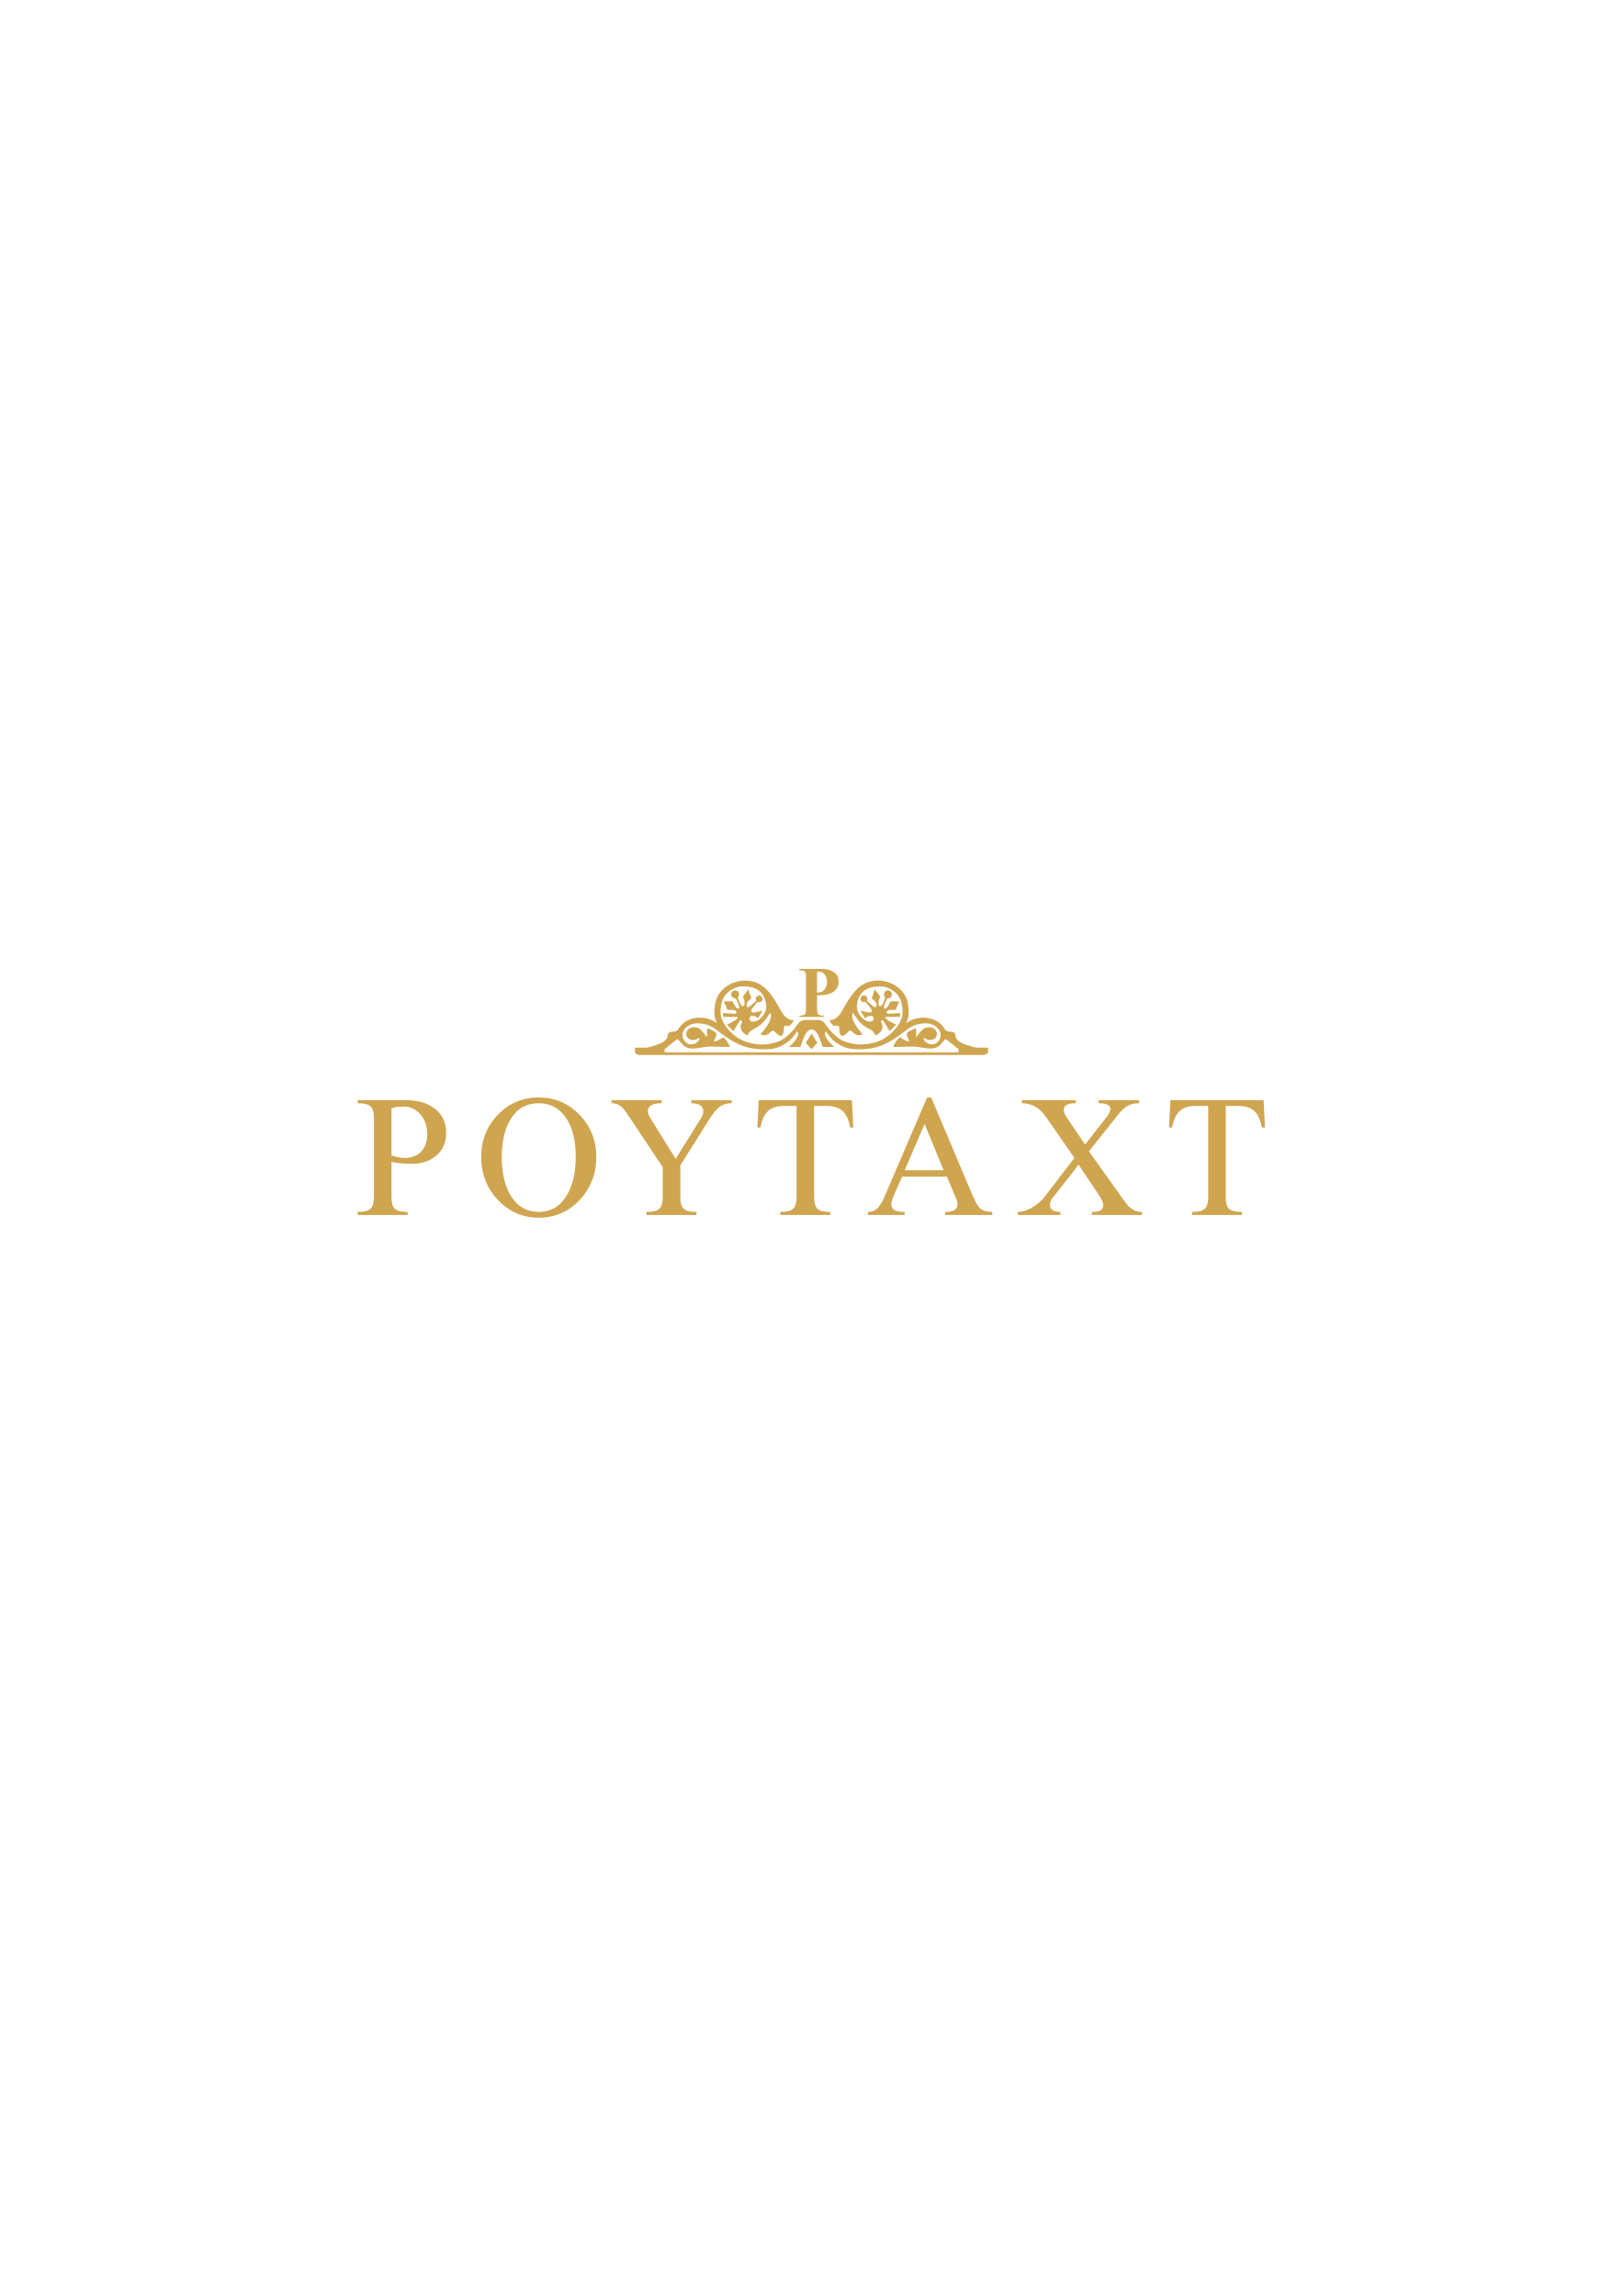
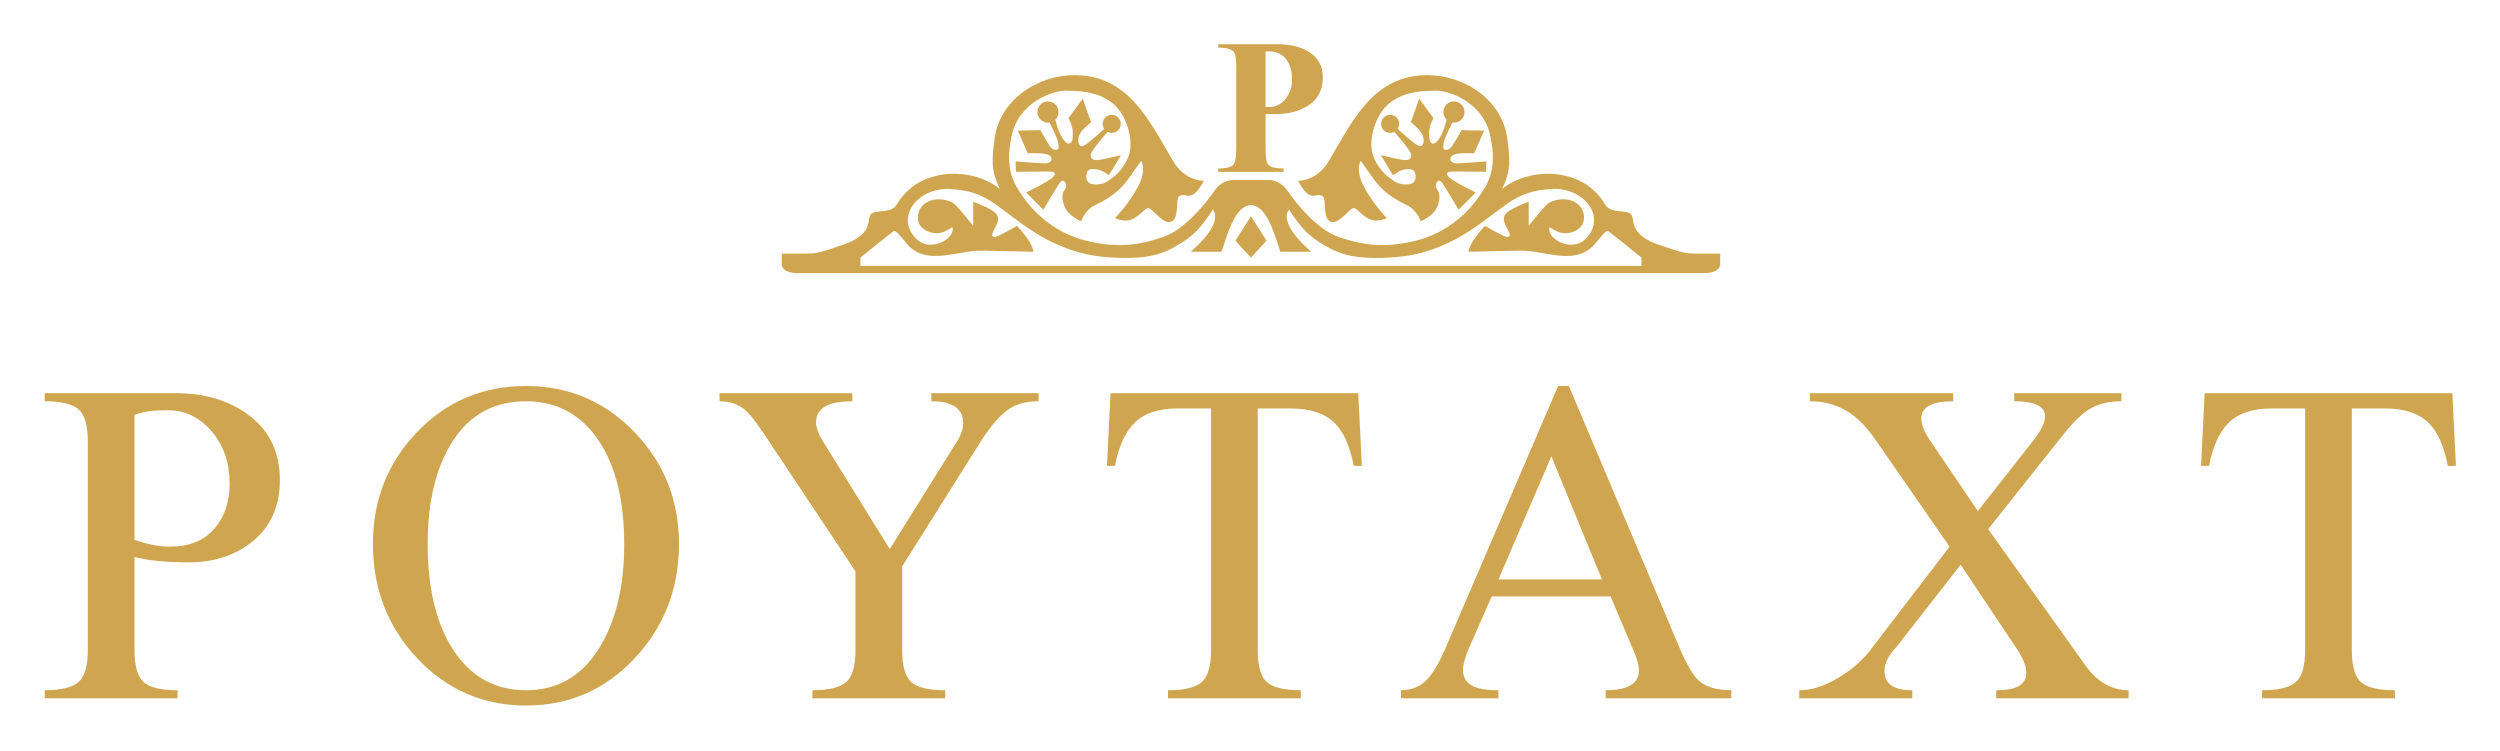
- <svg xmlns="http://www.w3.org/2000/svg" xmlns:xlink="http://www.w3.org/1999/xlink" version="1.1" width="8.268in" height="11.693in" viewBox="0 0 595.276 841.89">
+ <svg xmlns="http://www.w3.org/2000/svg" xmlns:xlink="http://www.w3.org/1999/xlink" version="1.1" width="1379" height="414" viewBox="124.96 349.18 344.86 103.52">
  <g id="Layer1000">
    <defs>
      <linearGradient id="grad1">
        <stop offset="0%" stop-color="#9e7100" stop-opacity="1" />
        <stop offset="12%" stop-color="#ffffff" stop-opacity="1" />
        <stop offset="0%" stop-color="#d6d6d6" stop-opacity="1" />
        <stop offset="768%" stop-color="#ffffff" stop-opacity="1" />
        <stop offset="0%" stop-color="#ffffff" stop-opacity="1" />
      </linearGradient>
      <linearGradient xlink:href="#grad1" id="grad2" x1="0" y1="0" x2="0" y2="1" gradientTransform="rotate(314 .5 .5)" gradientUnits="objectBoundingBox">
  </linearGradient>
    </defs>
    <path d="  M137.074,438.819 L137.074,410.097 C137.074,407.868 136.651,406.383 135.805,405.64 C134.959,404.897 133.401,404.526 131.132,404.526 L131.132,403.411 L149.207,403.411 C153.334,403.411 156.759,404.474 159.482,406.599 C162.206,408.725 163.568,411.665 163.568,415.42 C163.568,419.052 162.268,421.899 159.668,423.963 C157.316,425.82 154.427,426.748 151.002,426.748 C149.475,426.748 148.082,426.686 146.824,426.562 C145.565,426.439 144.461,426.253 143.512,426.005 L143.512,438.819 C143.512,441.047 143.935,442.533 144.781,443.276 C145.627,444.019 147.185,444.39 149.454,444.39 L149.454,445.504 L131.132,445.504 L131.132,444.39 C133.36,444.39 134.908,444.019 135.774,443.276 C136.641,442.533 137.074,441.047 137.074,438.819 Z Z M143.512,406.383 L143.512,423.653 C144.667,424.024 145.606,424.272 146.328,424.396 C147.051,424.52 147.742,424.582 148.402,424.582 C151.043,424.582 153.076,423.767 154.499,422.137 C155.923,420.506 156.635,418.412 156.635,415.853 C156.635,413.006 155.81,410.613 154.159,408.673 C152.508,406.733 150.486,405.764 148.093,405.764 C147.185,405.764 146.421,405.795 145.802,405.856 C145.183,405.918 144.42,406.094 143.512,406.383 Z Z M197.513,446.495 C191.611,446.495 186.618,444.328 182.532,439.995 C178.447,435.662 176.404,430.4 176.404,424.21 C176.404,418.144 178.437,412.996 182.501,408.766 C186.566,404.536 191.57,402.421 197.513,402.421 C203.414,402.421 208.407,404.546 212.493,408.797 C216.578,413.047 218.621,418.185 218.621,424.21 C218.621,430.359 216.588,435.61 212.524,439.964 C208.459,444.318 203.455,446.495 197.513,446.495 Z Z M197.513,444.39 C201.763,444.39 205.085,442.523 207.479,438.788 C209.872,435.053 211.069,430.194 211.069,424.21 C211.069,418.268 209.913,413.543 207.602,410.035 C205.168,406.362 201.804,404.526 197.513,404.526 C193.179,404.526 189.837,406.321 187.485,409.911 C185.132,413.501 183.956,418.268 183.956,424.21 C183.956,430.235 185.091,435.043 187.361,438.633 C189.796,442.471 193.179,444.39 197.513,444.39 Z Z M224.215,403.411 L242.538,403.411 L242.538,404.526 C239.195,404.526 237.524,405.495 237.524,407.425 C237.524,408.209 237.905,409.178 238.658,410.334 L247.696,424.912 L257.188,409.715 C257.611,408.931 257.827,408.209 257.827,407.548 C257.827,405.537 256.362,404.526 253.432,404.526 L253.432,403.411 L268.226,403.411 L268.226,404.526 C266.493,404.526 265.08,404.918 263.986,405.702 C262.893,406.486 261.706,407.848 260.427,409.787 L249.409,427.305 L249.409,438.819 C249.409,441.047 249.832,442.533 250.678,443.276 C251.524,444.019 253.081,444.39 255.351,444.39 L255.351,445.504 L237.028,445.504 L237.028,444.39 C239.257,444.39 240.804,444.019 241.671,443.276 C242.538,442.533 242.971,441.047 242.971,438.819 L242.971,427.986 L230.529,409.292 C229.373,407.559 228.507,406.424 227.929,405.887 C226.938,404.98 225.7,404.526 224.215,404.526 L224.215,403.411 Z Z M278.154,403.411 L312.323,403.411 L312.818,413.439 L311.704,413.439 C311.168,410.716 310.301,408.755 309.104,407.559 C307.742,406.197 305.72,405.516 303.038,405.516 L298.457,405.516 L298.457,438.819 C298.457,441.047 298.88,442.533 299.726,443.276 C300.572,444.019 302.13,444.39 304.4,444.39 L304.4,445.504 L286.077,445.504 L286.077,444.39 C288.305,444.39 289.853,444.019 290.719,443.276 C291.586,442.533 292.019,441.047 292.019,438.819 L292.019,405.516 L287.439,405.516 C284.798,405.516 282.817,406.166 281.496,407.466 C280.176,408.766 279.268,410.757 278.773,413.439 L277.658,413.439 L278.154,403.411 Z Z M339.892,402.421 L341.377,402.421 L356.791,438.881 C357.74,441.027 358.586,442.43 359.329,443.09 C360.319,443.957 361.805,444.39 363.786,444.39 L363.786,445.504 L346.453,445.504 L346.453,444.39 C349.507,444.39 351.034,443.482 351.034,441.666 C351.034,440.923 350.786,440.005 350.281,438.891 L347.134,431.453 L330.72,431.453 L327.47,438.86 C327.006,439.985 326.769,440.913 326.769,441.656 C326.769,442.523 327.14,443.204 327.883,443.678 C328.626,444.153 329.885,444.39 331.659,444.39 L331.659,445.504 L318.226,445.504 L318.226,444.39 C319.671,444.39 320.868,443.895 321.817,442.904 C322.601,442.079 323.406,440.738 324.231,438.881 L339.892,402.421 Z Z M338.963,412.119 L331.669,429.1 L345.938,429.1 L338.963,412.119 Z Z M395.419,427.068 L386.557,438.427 C385.464,439.541 384.917,440.666 384.917,441.78 C384.917,443.523 386.196,444.39 388.755,444.39 L388.755,445.504 L373.156,445.504 L373.156,444.39 C374.806,444.39 376.56,443.843 378.417,442.75 C380.274,441.656 381.781,440.366 382.936,438.881 L393.892,424.582 L383.555,409.663 C382.399,408.013 381.161,406.775 379.841,405.949 C378.314,405 376.581,404.526 374.641,404.526 L374.641,403.411 L394.388,403.411 L394.388,404.526 C391.458,404.526 389.993,405.31 389.993,406.888 C389.993,407.714 390.375,408.704 391.148,409.859 L397.792,419.671 L405.468,409.911 C406.541,408.508 407.077,407.414 407.077,406.63 C407.077,405.227 405.654,404.526 402.806,404.526 L402.806,403.411 L417.601,403.411 L417.601,404.526 C415.909,404.526 414.485,404.856 413.329,405.526 C412.174,406.197 410.895,407.435 409.492,409.23 L399.216,422.167 L411.101,438.819 C412.257,440.47 412.999,441.481 413.329,441.852 C414.815,443.544 416.569,444.39 418.591,444.39 L418.591,445.504 L400.33,445.504 L400.33,444.39 C401.775,444.39 402.827,444.184 403.487,443.781 C404.147,443.369 404.478,442.77 404.478,441.996 C404.478,441.14 404.075,440.077 403.26,438.808 L395.419,427.068 Z Z M429.075,403.411 L463.245,403.411 L463.74,413.439 L462.626,413.439 C462.089,410.716 461.223,408.755 460.026,407.559 C458.664,406.197 456.642,405.516 453.959,405.516 L449.379,405.516 L449.379,438.819 C449.379,441.047 449.802,442.533 450.648,443.276 C451.494,444.019 453.052,444.39 455.321,444.39 L455.321,445.504 L436.999,445.504 L436.999,444.39 C439.227,444.39 440.774,444.019 441.641,443.276 C442.508,442.533 442.941,441.047 442.941,438.819 L442.941,405.516 L438.36,405.516 C435.719,405.516 433.738,406.166 432.418,407.466 C431.097,408.766 430.19,410.757 429.694,413.439 L428.58,413.439 L429.075,403.411 Z" style="stroke-width: 0.85; stroke: none; stroke-dasharray: none; stroke-linecap: round; stroke-linejoin: round; fill: #CFA550; " />
    <g id="Layer1001">
      <defs>
        <linearGradient id="grad3">
          <stop offset="0%" stop-color="#9e7100" stop-opacity="1" />
          <stop offset="12%" stop-color="#ffffff" stop-opacity="1" />
          <stop offset="0%" stop-color="#d6d6d6" stop-opacity="1" />
          <stop offset="768%" stop-color="#ffffff" stop-opacity="1" />
          <stop offset="0%" stop-color="#ffffff" stop-opacity="1" />
        </linearGradient>
        <linearGradient xlink:href="#grad3" id="grad4" x1="0" y1="0" x2="0" y2="1" gradientTransform="rotate(314 .5 .5)" gradientUnits="objectBoundingBox">
  </linearGradient>
      </defs>
      <path d="  M243.65,385.858 L244.329,385.858 L297.522,385.858 L350.714,385.858 L351.393,385.858 L351.393,384.713 C351.393,384.713 347.115,381.216 346.755,381.036 C346.395,380.856 345.158,382.768 344.427,383.375 C341.667,385.669 337.906,383.686 334.53,383.747 C332.652,383.78 327.523,383.901 327.523,383.901 C327.523,383.901 327.568,383.106 328.581,381.79 C329.593,380.474 329.818,380.339 329.818,380.339 C329.818,380.339 332.078,381.643 332.596,381.79 C332.846,381.86 333.07,381.878 333.168,381.762 C333.273,381.639 333.235,381.362 332.933,380.834 C332.348,379.81 332.146,379.079 332.877,378.449 C333.608,377.82 335.835,377.01 335.835,377.01 L335.835,380.316 C335.835,380.316 337.814,377.842 338.41,377.325 C338.791,376.994 339.639,376.678 340.548,376.662 C342.109,376.635 343.584,377.646 343.454,379.357 C343.356,380.636 342.218,381.235 341.042,381.346 C340.191,381.427 339.4,380.942 338.692,380.507 C338.417,381.693 340.015,382.877 341.616,382.925 C342.301,382.946 342.988,382.758 343.528,382.273 C346.779,379.353 343.608,374.883 338.827,375.255 C336.802,375.413 335.025,375.728 332.731,377.37 C330.437,379.012 327.907,381.2 324.729,382.677 C321.552,384.154 319.1,384.589 316.356,384.713 C313.612,384.837 310.913,384.77 308.438,383.443 C305.964,382.116 305.019,381.149 304.029,379.866 C303.04,378.584 302.77,378.067 302.77,378.067 C301.453,379.866 304.584,382.822 305.829,383.901 L301.578,383.901 C300.994,382.19 300.212,379.284 298.865,378.058 C298.433,377.664 297.962,377.483 297.522,377.448 C297.081,377.483 296.61,377.664 296.178,378.058 C294.832,379.284 294.049,382.19 293.466,383.901 L289.214,383.901 C290.459,382.822 293.59,379.866 292.273,378.067 C292.273,378.067 292.003,378.584 291.014,379.866 C290.024,381.149 289.079,382.116 286.605,383.443 C284.131,384.77 281.432,384.837 278.687,384.713 C275.943,384.589 273.491,384.154 270.314,382.677 C267.136,381.2 264.607,379.012 262.312,377.37 C260.018,375.728 258.241,375.413 256.217,375.255 C251.435,374.883 248.264,379.353 251.516,382.273 C252.056,382.758 252.742,382.946 253.428,382.925 C255.029,382.877 256.626,381.693 256.352,380.507 C255.643,380.942 254.852,381.427 254.001,381.346 C252.825,381.235 251.687,380.636 251.59,379.357 C251.459,377.646 252.934,376.635 254.495,376.662 C255.404,376.678 256.252,376.994 256.633,377.325 C257.229,377.842 259.208,380.316 259.208,380.316 L259.208,377.01 C259.208,377.01 261.435,377.82 262.166,378.449 C262.897,379.079 262.695,379.81 262.11,380.834 C261.808,381.362 261.77,381.639 261.875,381.762 C261.973,381.878 262.197,381.86 262.448,381.79 C262.965,381.643 265.226,380.339 265.226,380.339 C265.226,380.339 265.45,380.474 266.463,381.79 C267.475,383.106 267.52,383.901 267.52,383.901 C267.52,383.901 262.391,383.78 260.513,383.747 C257.137,383.686 253.376,385.669 250.616,383.375 C249.885,382.768 248.648,380.856 248.288,381.036 C247.928,381.216 243.65,384.713 243.65,384.713 L243.65,385.858 Z Z M297.522,386.853 C276.732,386.853 255.942,386.853 235.152,386.853 C232.61,386.853 232.797,385.58 232.797,385.58 L232.797,384.154 C232.797,384.154 235.084,384.154 236.187,384.154 C237.289,384.154 237.806,384.154 241.36,382.903 C244.914,381.652 244.712,379.934 244.869,379.259 C244.936,378.973 245.015,378.788 245.159,378.661 C245.765,378.128 247.624,378.564 248.423,377.685 C248.873,377.19 249.038,376.447 250.673,375.064 C252.004,373.937 254.137,373.228 256.048,373.148 C258.647,373.041 261.108,373.822 262.875,375.238 C261.623,372.587 261.789,371.297 262.144,368.395 C262.807,362.977 268.091,359.481 273.334,359.54 C280.619,359.622 283.459,365.752 286.752,371.341 C288.462,374.243 291.026,374.108 291.026,374.108 C291.026,374.108 291.026,374.108 290.913,374.333 C290.801,374.558 290.115,375.716 289.485,376.043 C288.855,376.369 288.383,375.93 287.787,376.144 C287.191,376.357 287.427,377.426 287.247,378.517 C287.067,379.608 286.662,379.821 286.089,379.799 C285.515,379.776 284.576,378.871 284.193,378.494 C283.811,378.118 283.53,377.729 283.114,377.949 C282.698,378.168 281.938,379.152 280.94,379.489 C279.942,379.826 278.767,379.264 278.767,379.264 C278.767,379.264 280.634,377.375 281.916,374.968 C283.198,372.562 282.388,371.347 282.388,371.347 C281.378,372.683 280.62,374.047 279.485,375.165 C278.239,376.392 276.715,377.139 275.82,377.578 C274.673,378.14 274.088,379.692 274.088,379.692 C274.088,379.692 272.311,378.995 271.772,377.578 C271.232,376.161 271.682,375.508 271.884,375.238 C272.086,374.968 272.098,374.586 271.839,374.26 C271.58,373.934 271.376,374.175 271.22,374.293 C271.065,374.411 268.875,378.106 268.875,378.106 L266.514,375.733 C266.514,375.733 269.46,374.293 270.135,373.675 C270.81,373.056 270.315,372.916 270.152,372.859 C269.989,372.803 265.108,372.871 265.108,372.871 L265.052,371.437 C265.052,371.437 268.887,371.74 269.258,371.707 C269.629,371.673 270.034,371.459 270.011,371.178 C269.989,370.897 270.023,370.672 269.314,370.447 C268.606,370.222 266.727,370.323 266.727,370.323 L265.355,367.197 L268.471,367.129 C268.471,367.129 269.483,368.951 269.865,369.446 C270.248,369.941 270.967,369.986 270.99,369.558 C271.012,369.131 270.889,368.58 270.697,368.108 C270.533,367.7 269.907,366.417 269.739,366.073 C269.668,366.084 269.595,366.089 269.521,366.089 C268.714,366.089 268.059,365.435 268.059,364.627 C268.059,363.82 268.714,363.165 269.521,363.165 C270.329,363.165 270.983,363.82 270.983,364.627 C270.983,365.04 270.812,365.413 270.537,365.679 C270.602,365.982 270.779,366.701 271.136,367.517 C271.609,368.597 272.227,369.182 272.565,368.934 C272.902,368.687 272.947,368.507 272.947,367.483 C272.947,366.46 272.34,365.481 272.34,365.481 L274.308,362.782 L275.466,366.033 C275.466,366.033 274.882,366.505 274.33,367.078 C273.779,367.652 273.566,368.518 273.779,369.002 C273.993,369.485 274.229,369.384 274.713,369.114 C275.157,368.866 276.988,367.223 277.282,366.957 C277.147,366.758 277.068,366.517 277.068,366.258 C277.068,365.569 277.627,365.01 278.316,365.01 C279.006,365.01 279.565,365.569 279.565,366.258 C279.565,366.947 279.006,367.507 278.316,367.507 C278.111,367.507 277.918,367.457 277.747,367.37 C277.273,367.906 275.41,370.042 275.41,370.542 C275.41,371.116 275.781,371.262 276.299,371.262 C276.816,371.262 279.605,370.576 279.605,370.576 L277.93,373.332 C277.93,373.332 277.378,372.983 277.097,372.814 C276.816,372.646 275.118,372.072 274.87,373.039 C274.623,374.006 275.084,374.49 275.624,374.58 C276.164,374.67 277.075,374.636 277.752,374.175 C278.43,373.715 279.796,372.859 280.629,370.745 C281.461,368.63 280.381,364.829 278.267,363.277 C276.152,361.725 273.746,361.725 272.059,361.68 C270.372,361.635 265.513,363.142 264.501,367.933 C263.489,372.724 264.928,374.614 266.063,376.301 C267.198,377.988 270.102,381.249 274.848,382.396 C279.594,383.543 282.563,382.824 285.442,381.856 C288.322,380.889 291.336,377.2 292.415,375.581 C293.495,373.961 295.002,374.006 295.002,374.006 L297.522,374.006 L300.041,374.006 C300.041,374.006 301.548,373.961 302.628,375.581 C303.708,377.2 306.722,380.889 309.601,381.856 C312.48,382.824 315.449,383.543 320.195,382.396 C324.941,381.249 327.846,377.988 328.98,376.301 C330.115,374.614 331.555,372.724 330.542,367.933 C329.53,363.142 324.671,361.635 322.985,361.68 C321.298,361.725 318.891,361.725 316.776,363.277 C314.662,364.829 313.582,368.63 314.414,370.745 C315.247,372.859 316.613,373.715 317.291,374.175 C317.969,374.636 318.88,374.67 319.419,374.58 C319.959,374.49 320.42,374.006 320.173,373.039 C319.925,372.072 318.227,372.646 317.946,372.814 C317.665,372.983 317.114,373.332 317.114,373.332 L315.438,370.576 C315.438,370.576 318.227,371.262 318.745,371.262 C319.262,371.262 319.633,371.116 319.633,370.542 C319.633,370.042 317.77,367.906 317.296,367.37 C317.125,367.457 316.932,367.507 316.727,367.507 C316.038,367.507 315.479,366.947 315.479,366.258 C315.479,365.569 316.038,365.01 316.727,365.01 C317.416,365.01 317.975,365.569 317.975,366.258 C317.975,366.517 317.897,366.758 317.761,366.957 C318.056,367.223 319.886,368.866 320.33,369.114 C320.814,369.384 321.05,369.485 321.264,369.002 C321.478,368.518 321.264,367.652 320.713,367.078 C320.162,366.505 319.577,366.033 319.577,366.033 L320.735,362.782 L322.703,365.481 C322.703,365.481 322.096,366.46 322.096,367.483 C322.096,368.507 322.141,368.687 322.478,368.934 C322.816,369.182 323.435,368.597 323.907,367.517 C324.264,366.701 324.441,365.982 324.506,365.679 C324.231,365.413 324.06,365.04 324.06,364.627 C324.06,363.82 324.714,363.165 325.522,363.165 C326.329,363.165 326.984,363.82 326.984,364.627 C326.984,365.435 326.329,366.089 325.522,366.089 C325.448,366.089 325.375,366.084 325.305,366.073 C325.136,366.417 324.511,367.7 324.346,368.108 C324.154,368.58 324.031,369.131 324.053,369.558 C324.076,369.986 324.796,369.941 325.178,369.446 C325.56,368.951 326.572,367.129 326.572,367.129 L329.688,367.197 L328.316,370.323 C328.316,370.323 326.438,370.222 325.729,370.447 C325.021,370.672 325.054,370.897 325.032,371.178 C325.009,371.459 325.414,371.673 325.785,371.707 C326.156,371.74 329.992,371.437 329.992,371.437 L329.935,372.871 C329.935,372.871 325.054,372.803 324.891,372.859 C324.728,372.916 324.233,373.056 324.908,373.675 C325.583,374.293 328.529,375.733 328.529,375.733 L326.168,378.106 C326.168,378.106 323.979,374.411 323.823,374.293 C323.667,374.175 323.463,373.934 323.204,374.26 C322.945,374.586 322.957,374.968 323.159,375.238 C323.362,375.508 323.812,376.161 323.272,377.578 C322.732,378.995 320.955,379.692 320.955,379.692 C320.955,379.692 320.37,378.14 319.223,377.578 C318.328,377.139 316.805,376.392 315.558,375.165 C314.423,374.047 313.665,372.683 312.655,371.347 C312.655,371.347 311.845,372.562 313.127,374.968 C314.409,377.375 316.276,379.264 316.276,379.264 C316.276,379.264 315.101,379.826 314.103,379.489 C313.105,379.152 312.346,378.168 311.929,377.949 C311.513,377.729 311.232,378.118 310.85,378.494 C310.467,378.871 309.528,379.776 308.955,379.799 C308.381,379.821 307.976,379.608 307.796,378.517 C307.616,377.426 307.853,376.357 307.256,376.144 C306.66,375.93 306.188,376.369 305.558,376.043 C304.928,375.716 304.242,374.558 304.13,374.333 C304.017,374.108 304.017,374.108 304.017,374.108 C304.017,374.108 306.582,374.243 308.291,371.341 C311.584,365.752 314.425,359.622 321.709,359.54 C326.952,359.481 332.236,362.977 332.899,368.395 C333.254,371.297 333.421,372.587 332.168,375.238 C333.935,373.822 336.396,373.041 338.995,373.148 C340.906,373.228 343.039,373.937 344.371,375.064 C346.005,376.447 346.17,377.19 346.62,377.685 C347.419,378.564 349.278,378.128 349.884,378.661 C350.028,378.788 350.107,378.973 350.174,379.259 C350.332,379.934 350.129,381.652 353.683,382.903 C357.237,384.154 357.754,384.154 358.857,384.154 C359.959,384.154 362.246,384.154 362.246,384.154 L362.246,385.58 C362.246,385.58 362.433,386.853 359.891,386.853 C339.101,386.853 318.312,386.853 297.522,386.853 Z Z M297.522,379.011 L299.67,382.374 L297.522,384.713 L295.373,382.374 L297.522,379.011 Z" style="stroke-width: 0.85; stroke: none; stroke-dasharray: none; stroke-linecap: round; stroke-linejoin: round; fill: #CFA550; " />
      <defs>
        <linearGradient id="grad5">
          <stop offset="0%" stop-color="#9e7100" stop-opacity="1" />
          <stop offset="12%" stop-color="#ffffff" stop-opacity="1" />
          <stop offset="0%" stop-color="#d6d6d6" stop-opacity="1" />
          <stop offset="768%" stop-color="#ffffff" stop-opacity="1" />
          <stop offset="0%" stop-color="#ffffff" stop-opacity="1" />
        </linearGradient>
        <linearGradient xlink:href="#grad5" id="grad6" x1="0" y1="0" x2="0" y2="1" gradientTransform="rotate(314 .5 .5)" gradientUnits="objectBoundingBox">
  </linearGradient>
      </defs>
      <path d="  M295.494,369.695 L295.494,358.409 C295.494,357.32 295.39,356.641 295.183,356.365 C294.872,355.95 294.146,355.742 293.005,355.742 L293.005,355.276 L301.172,355.276 C302.883,355.276 304.292,355.604 305.398,356.257 C306.764,357.069 307.446,358.266 307.446,359.852 C307.446,361.628 306.72,362.954 305.268,363.836 C304.076,364.558 302.546,364.921 300.679,364.921 L299.538,364.921 L299.538,369.691 C299.538,370.815 299.642,371.523 299.85,371.817 C300.144,372.215 300.869,372.414 302.027,372.414 L302.027,372.88 L293.005,372.88 L293.005,372.414 C294.146,372.414 294.863,372.215 295.157,371.817 C295.382,371.506 295.494,370.802 295.494,369.695 Z Z M299.538,356.261 L299.538,363.935 L300.031,363.935 C300.982,363.935 301.76,363.529 302.365,362.721 C302.918,361.978 303.194,361.118 303.194,360.137 C303.194,359 302.935,358.089 302.416,357.397 C301.846,356.641 301.025,356.261 299.953,356.261 L299.538,356.261 Z" style="stroke-width: 0.85; stroke: none; stroke-dasharray: none; stroke-linecap: round; stroke-linejoin: round; fill: #CFA550; " />
    </g>
    <text x="184.788" y="486.644">
      <tspan font-family="Times New Roman" font-size="33.5" fill="none">
RESTAURANT</tspan>
    </text>
  </g>
</svg>
